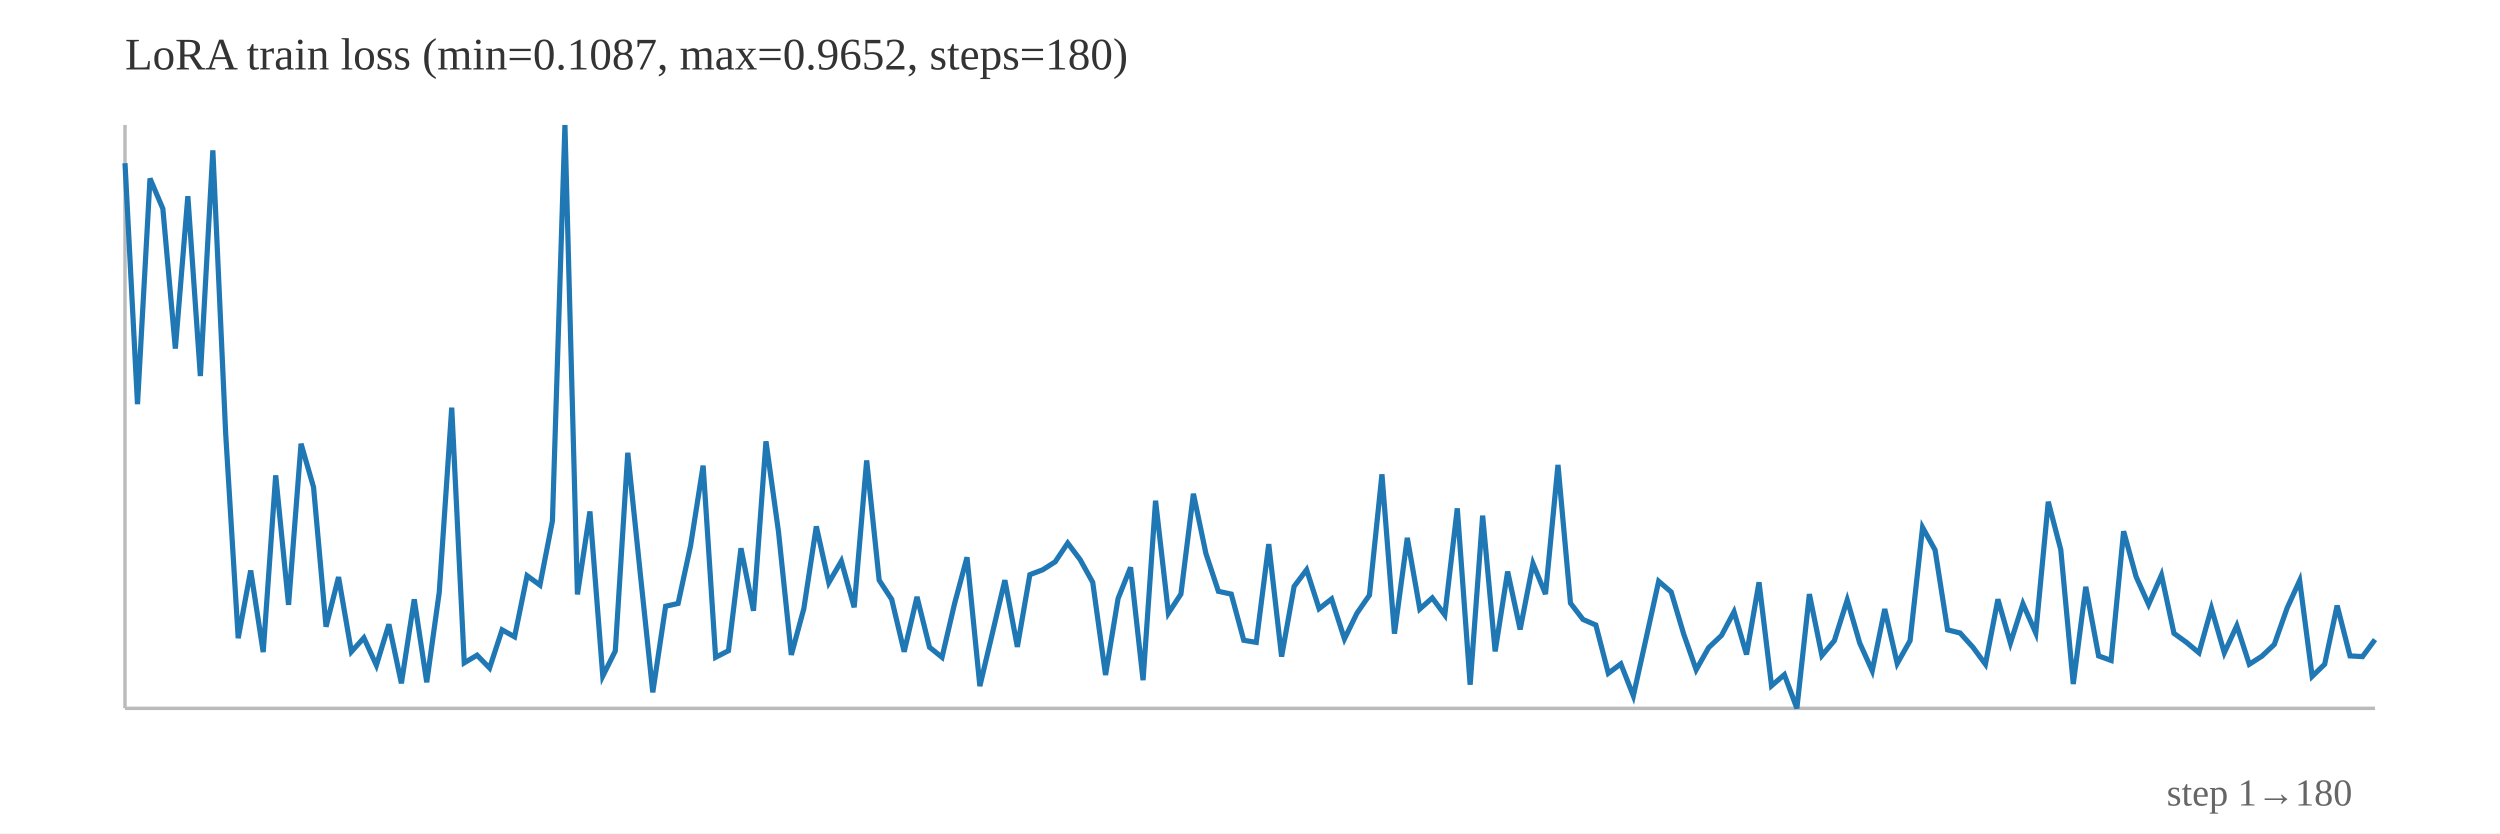
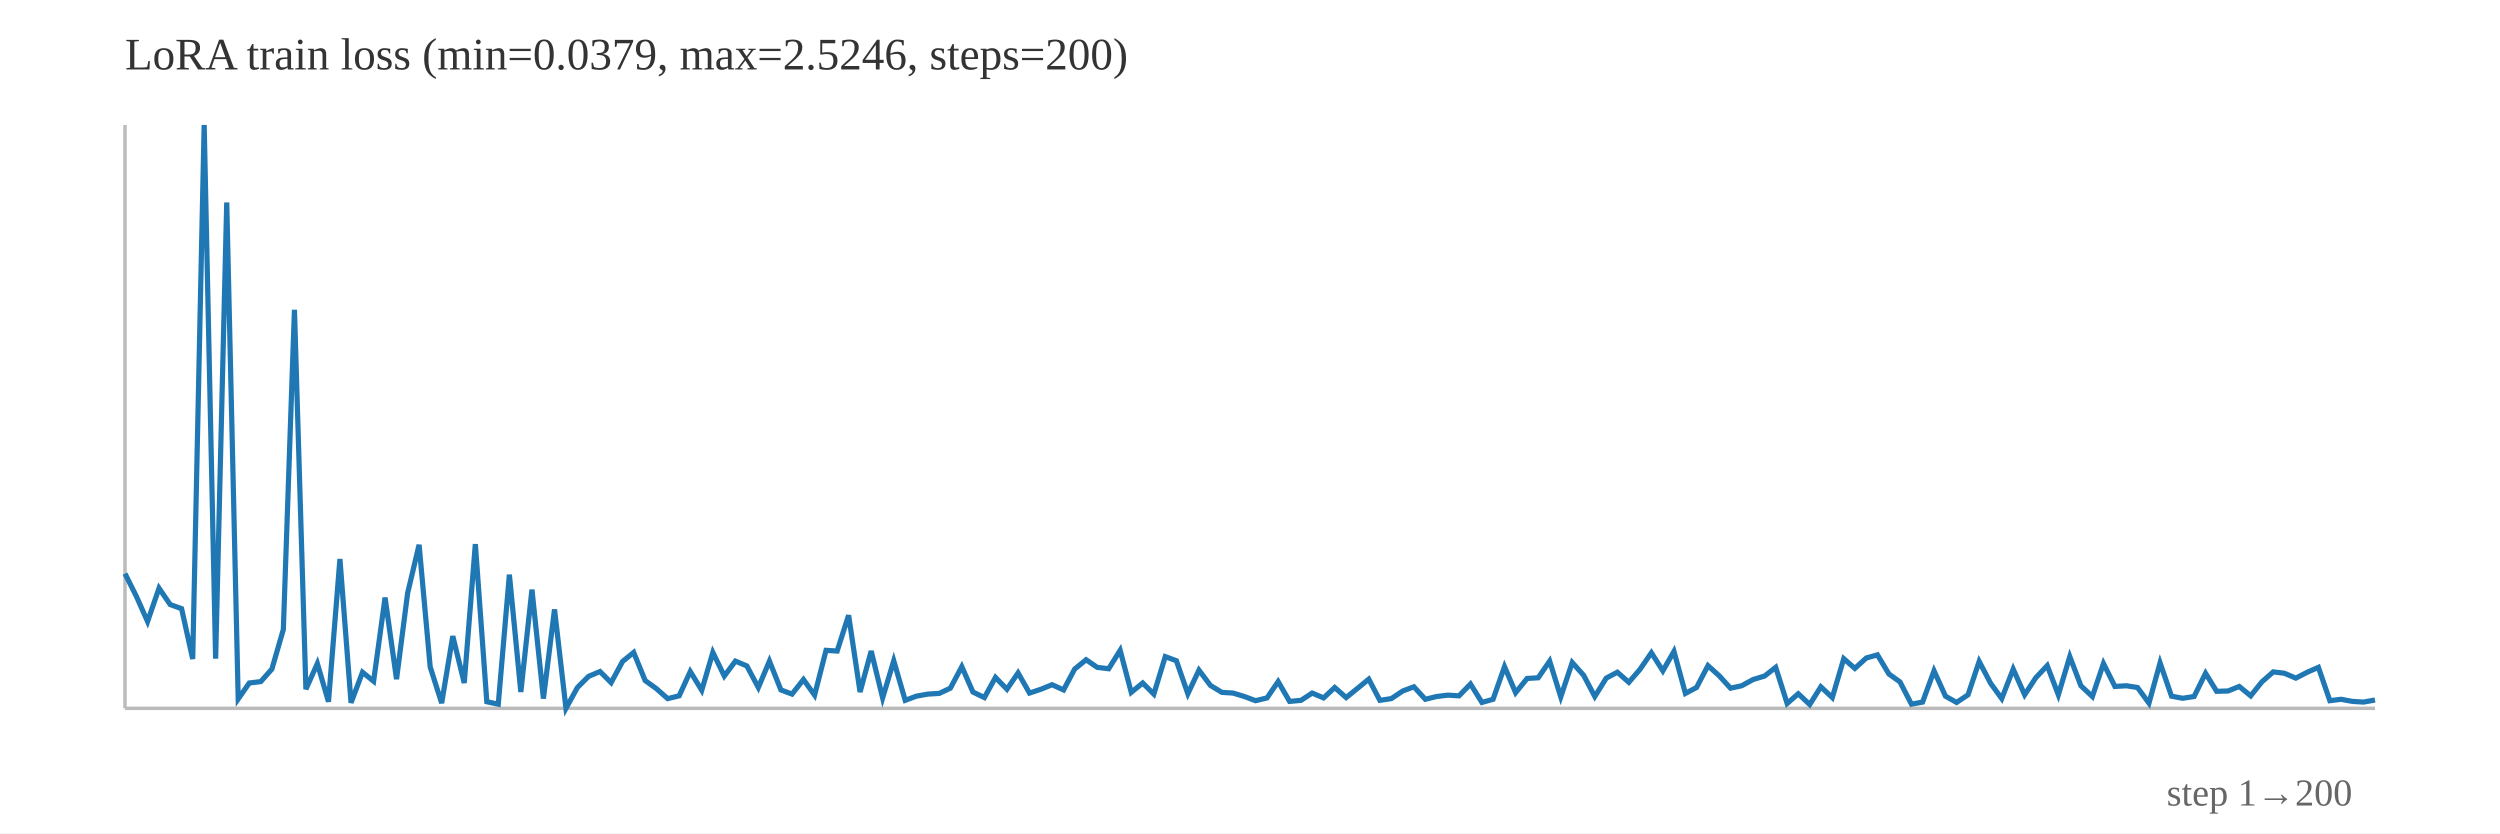
<svg xmlns="http://www.w3.org/2000/svg" width="720" height="240" viewBox="0 0 720 240">
  <rect width="720" height="240" fill="#ffffff" />
-   <text x="36" y="20" font-size="13" fill="#333">LoRA train loss (min=0.1087, max=0.9652, steps=180)</text>
+   <text x="36" y="20" font-size="13" fill="#333">LoRA train loss (min=0.0379, max=2.5246, steps=200)</text>
  <line x1="36" y1="204" x2="684" y2="204" stroke="#bbb" />
  <line x1="36" y1="36" x2="36" y2="204" stroke="#bbb" />
-   <path d="M36.0,47.0 L39.6,116.4 L43.2,51.4 L46.9,60.1 L50.5,100.4 L54.1,56.5 L57.7,108.3 L61.3,43.3 L65.0,125.0 L68.6,183.8 L72.2,164.3 L75.8,187.8 L79.4,136.9 L83.1,174.2 L86.7,127.8 L90.3,140.3 L93.9,180.5 L97.5,166.2 L101.2,187.7 L104.8,183.7 L108.4,191.6 L112.0,179.8 L115.6,196.8 L119.3,172.6 L122.9,196.5 L126.5,170.6 L130.1,117.4 L133.7,190.9 L137.4,188.7 L141.0,192.4 L144.6,181.4 L148.2,183.4 L151.8,165.8 L155.5,168.5 L159.1,150.0 L162.7,36.0 L166.3,171.2 L169.9,147.3 L173.6,194.7 L177.2,187.5 L180.8,130.4 L184.4,165.2 L188.0,199.4 L191.7,174.6 L195.3,173.8 L198.9,157.1 L202.5,134.1 L206.1,189.3 L209.8,187.4 L213.4,157.9 L217.0,175.9 L220.6,127.1 L224.2,153.1 L227.9,188.6 L231.5,175.3 L235.1,151.6 L238.7,167.8 L242.3,161.6 L246.0,174.9 L249.6,132.6 L253.2,167.1 L256.8,172.6 L260.4,187.7 L264.1,171.9 L267.7,186.4 L271.3,189.3 L274.9,173.9 L278.5,160.5 L282.2,197.6 L285.8,182.4 L289.4,167.1 L293.0,186.3 L296.6,165.5 L300.3,164.1 L303.9,161.8 L307.5,156.4 L311.1,161.2 L314.7,167.7 L318.4,194.4 L322.0,172.4 L325.6,163.4 L329.2,195.9 L332.8,144.2 L336.5,176.6 L340.1,171.1 L343.7,142.2 L347.3,159.4 L350.9,170.3 L354.6,171.1 L358.2,184.4 L361.8,185.0 L365.4,156.7 L369.1,189.1 L372.7,168.9 L376.3,164.1 L379.9,175.3 L383.5,172.5 L387.2,184.0 L390.8,176.6 L394.4,171.4 L398.0,136.6 L401.6,182.5 L405.3,154.9 L408.9,175.4 L412.5,172.2 L416.1,177.1 L419.7,146.4 L423.4,197.2 L427.0,148.5 L430.6,187.6 L434.2,164.6 L437.8,181.3 L441.5,162.3 L445.1,171.1 L448.7,133.9 L452.3,173.7 L455.9,178.4 L459.6,180.0 L463.2,193.9 L466.8,191.2 L470.4,200.4 L474.0,184.2 L477.7,167.4 L481.3,170.5 L484.9,182.6 L488.5,192.9 L492.1,186.5 L495.8,183.0 L499.4,176.2 L503.0,188.5 L506.6,167.7 L510.2,197.5 L513.9,194.3 L517.5,204.0 L521.1,171.1 L524.7,188.8 L528.3,184.5 L532.0,172.8 L535.6,185.2 L539.2,193.2 L542.8,175.4 L546.4,191.1 L550.1,184.5 L553.7,151.9 L557.3,158.4 L560.9,181.4 L564.5,182.3 L568.2,186.4 L571.8,191.3 L575.4,172.6 L579.0,185.2 L582.6,173.9 L586.3,182.3 L589.9,144.5 L593.5,158.3 L597.1,197.0 L600.7,169.0 L604.4,188.9 L608.0,190.2 L611.6,153.0 L615.2,166.1 L618.8,174.1 L622.5,165.6 L626.1,182.4 L629.7,185.0 L633.3,188.0 L636.9,175.2 L640.6,188.0 L644.2,180.2 L647.8,191.3 L651.4,189.0 L655.0,185.6 L658.7,175.1 L662.3,167.2 L665.9,194.8 L669.5,191.3 L673.1,174.4 L676.8,188.9 L680.4,189.1 L684.0,184.2" fill="none" stroke="#1f77b4" stroke-width="1.5" />
-   <text x="624" y="232" font-size="11" fill="#666">step 1→180</text>
+   <path d="M36.0,165.2 L39.3,171.8 L42.5,179.0 L45.8,169.4 L49.0,174.1 L52.3,175.3 L55.5,189.8 L58.8,36.0 L62.1,189.7 L65.3,58.3 L68.6,201.3 L71.8,196.7 L75.1,196.3 L78.3,192.7 L81.6,181.3 L84.8,89.2 L88.1,198.5 L91.4,191.1 L94.6,202.1 L97.9,161.0 L101.1,202.4 L104.4,193.6 L107.6,196.2 L110.9,172.1 L114.2,195.6 L117.4,170.8 L120.7,156.9 L123.9,192.1 L127.2,202.5 L130.4,183.2 L133.7,196.7 L136.9,156.7 L140.2,202.1 L143.5,202.8 L146.7,165.5 L150.0,199.3 L153.2,169.8 L156.5,201.2 L159.7,175.5 L163.0,204.0 L166.3,198.0 L169.5,194.8 L172.8,193.4 L176.0,196.6 L179.3,190.5 L182.5,187.9 L185.8,196.0 L189.0,198.3 L192.3,201.2 L195.6,200.4 L198.8,193.4 L202.1,198.8 L205.3,187.9 L208.6,194.7 L211.8,190.4 L215.1,191.8 L218.4,198.0 L221.6,190.4 L224.9,198.7 L228.1,199.9 L231.4,195.7 L234.6,200.2 L237.9,187.3 L241.1,187.5 L244.4,177.2 L247.7,199.3 L250.9,187.5 L254.2,201.0 L257.4,190.3 L260.7,201.7 L263.9,200.5 L267.2,199.9 L270.5,199.7 L273.7,198.2 L277.0,192.0 L280.2,199.3 L283.5,200.9 L286.7,195.1 L290.0,198.5 L293.2,193.8 L296.5,199.6 L299.8,198.5 L303.0,197.2 L306.3,198.7 L309.5,192.7 L312.8,190.0 L316.0,192.2 L319.3,192.6 L322.6,187.3 L325.8,199.4 L329.1,196.7 L332.3,199.9 L335.6,189.1 L338.8,190.3 L342.1,199.8 L345.3,193.0 L348.6,197.4 L351.9,199.4 L355.1,199.6 L358.4,200.6 L361.6,201.8 L364.9,201.0 L368.1,196.3 L371.4,202.0 L374.7,201.7 L377.9,199.6 L381.2,201.0 L384.4,198.0 L387.7,200.9 L390.9,198.3 L394.2,195.6 L397.4,201.7 L400.7,201.2 L404.0,199.0 L407.2,197.8 L410.5,201.4 L413.7,200.6 L417.0,200.2 L420.2,200.4 L423.5,197.0 L426.8,202.3 L430.0,201.4 L433.3,192.0 L436.5,199.5 L439.8,195.4 L443.0,195.2 L446.3,190.4 L449.5,200.7 L452.8,190.8 L456.1,194.5 L459.3,200.6 L462.6,195.3 L465.8,193.6 L469.1,196.5 L472.3,192.8 L475.6,188.0 L478.9,193.2 L482.1,187.6 L485.4,199.7 L488.6,198.0 L491.9,191.7 L495.1,194.6 L498.4,198.2 L501.6,197.5 L504.9,195.7 L508.2,194.7 L511.4,192.2 L514.7,202.6 L517.9,199.8 L521.2,202.9 L524.4,197.8 L527.7,200.9 L531.0,189.7 L534.2,192.5 L537.5,189.5 L540.7,188.6 L544.0,194.1 L547.2,196.4 L550.5,202.8 L553.7,202.2 L557.0,193.2 L560.3,200.5 L563.5,202.3 L566.8,200.1 L570.0,190.5 L573.3,196.8 L576.5,201.2 L579.8,192.7 L583.1,200.1 L586.3,195.2 L589.6,191.7 L592.8,200.1 L596.1,189.1 L599.3,197.5 L602.6,200.6 L605.8,191.1 L609.1,197.7 L612.4,197.5 L615.6,198.0 L618.9,202.5 L622.1,190.9 L625.4,200.5 L628.6,201.1 L631.9,200.6 L635.2,193.9 L638.4,199.1 L641.7,199.0 L644.9,197.7 L648.2,200.4 L651.4,196.4 L654.7,193.5 L657.9,193.9 L661.2,195.3 L664.5,193.6 L667.7,192.2 L671.0,201.8 L674.2,201.4 L677.5,202.0 L680.7,202.2 L684.0,201.6" fill="none" stroke="#1f77b4" stroke-width="1.5" />
+   <text x="624" y="232" font-size="11" fill="#666">step 1→200</text>
</svg>
